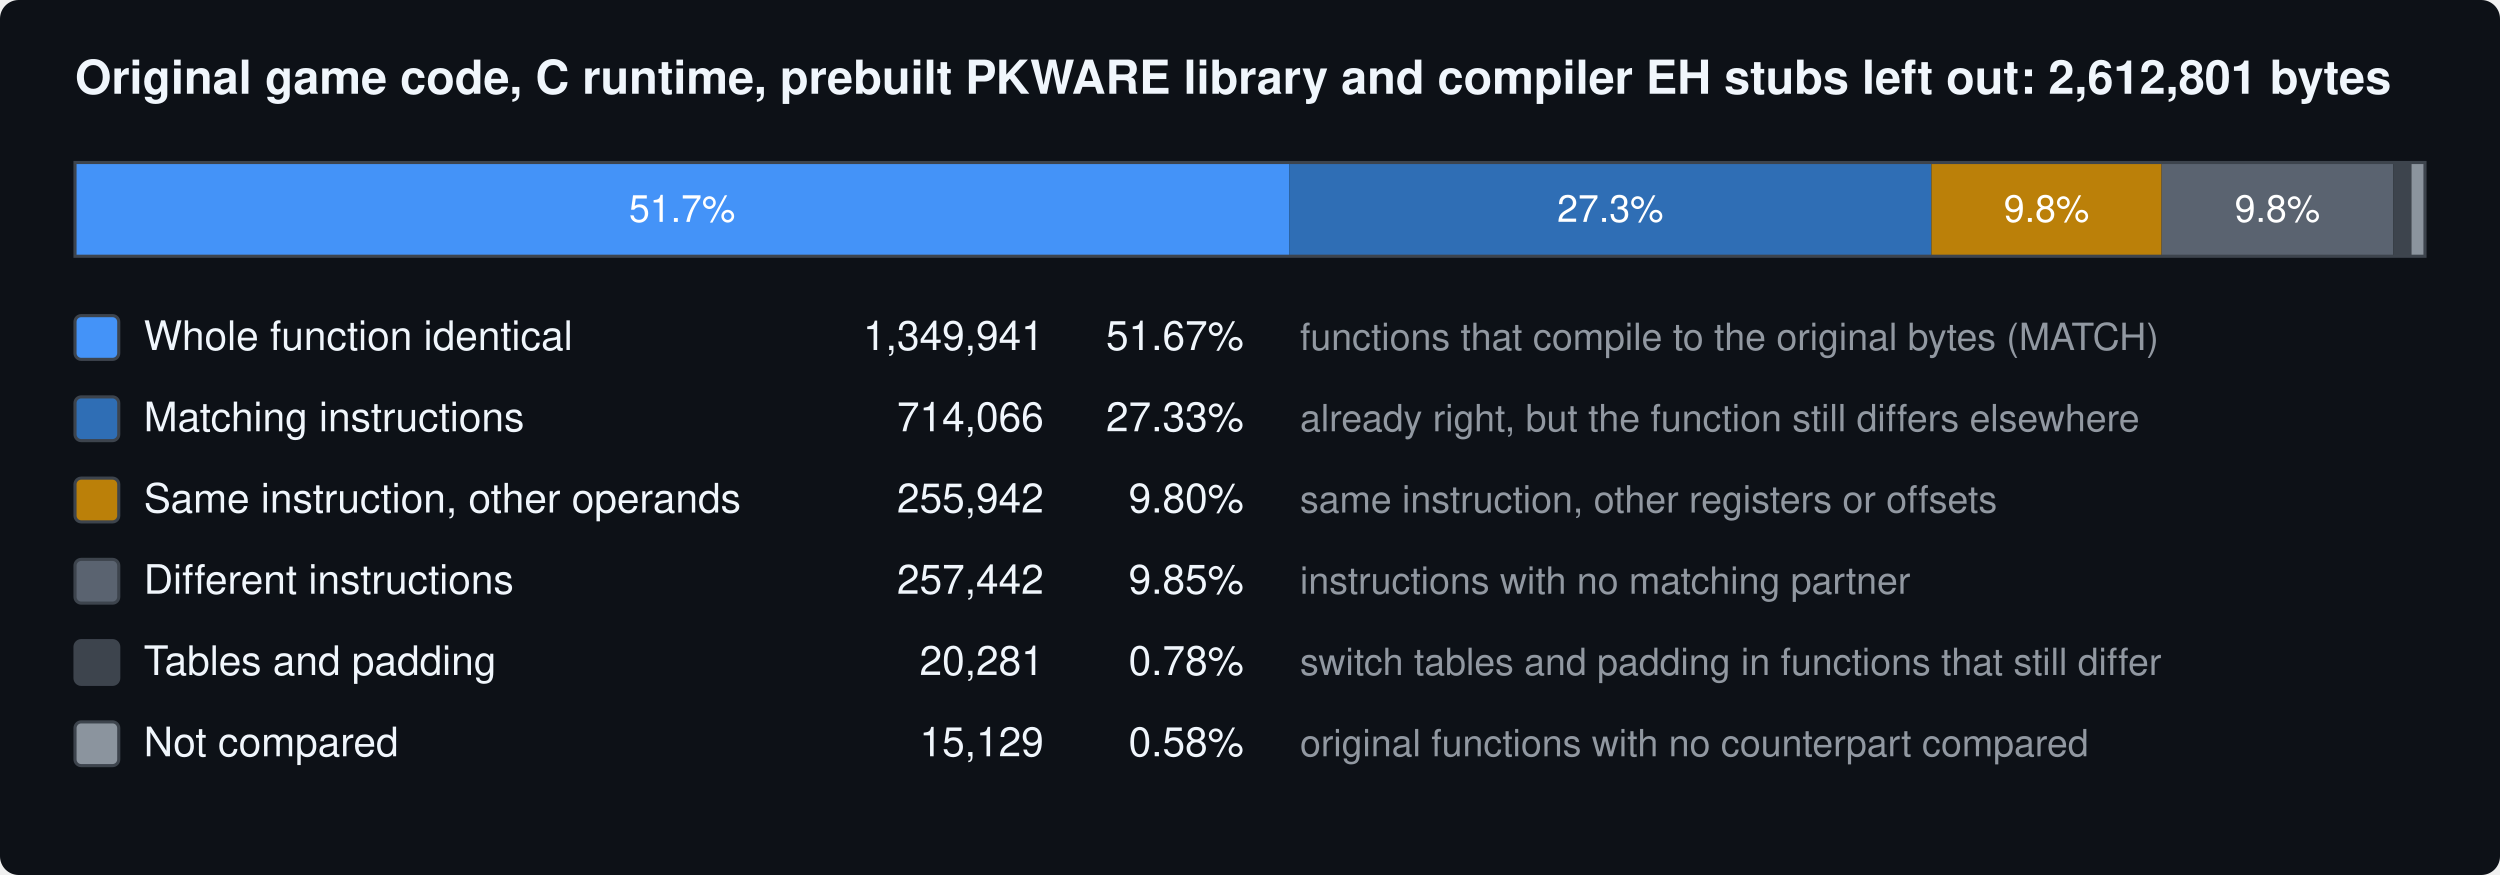
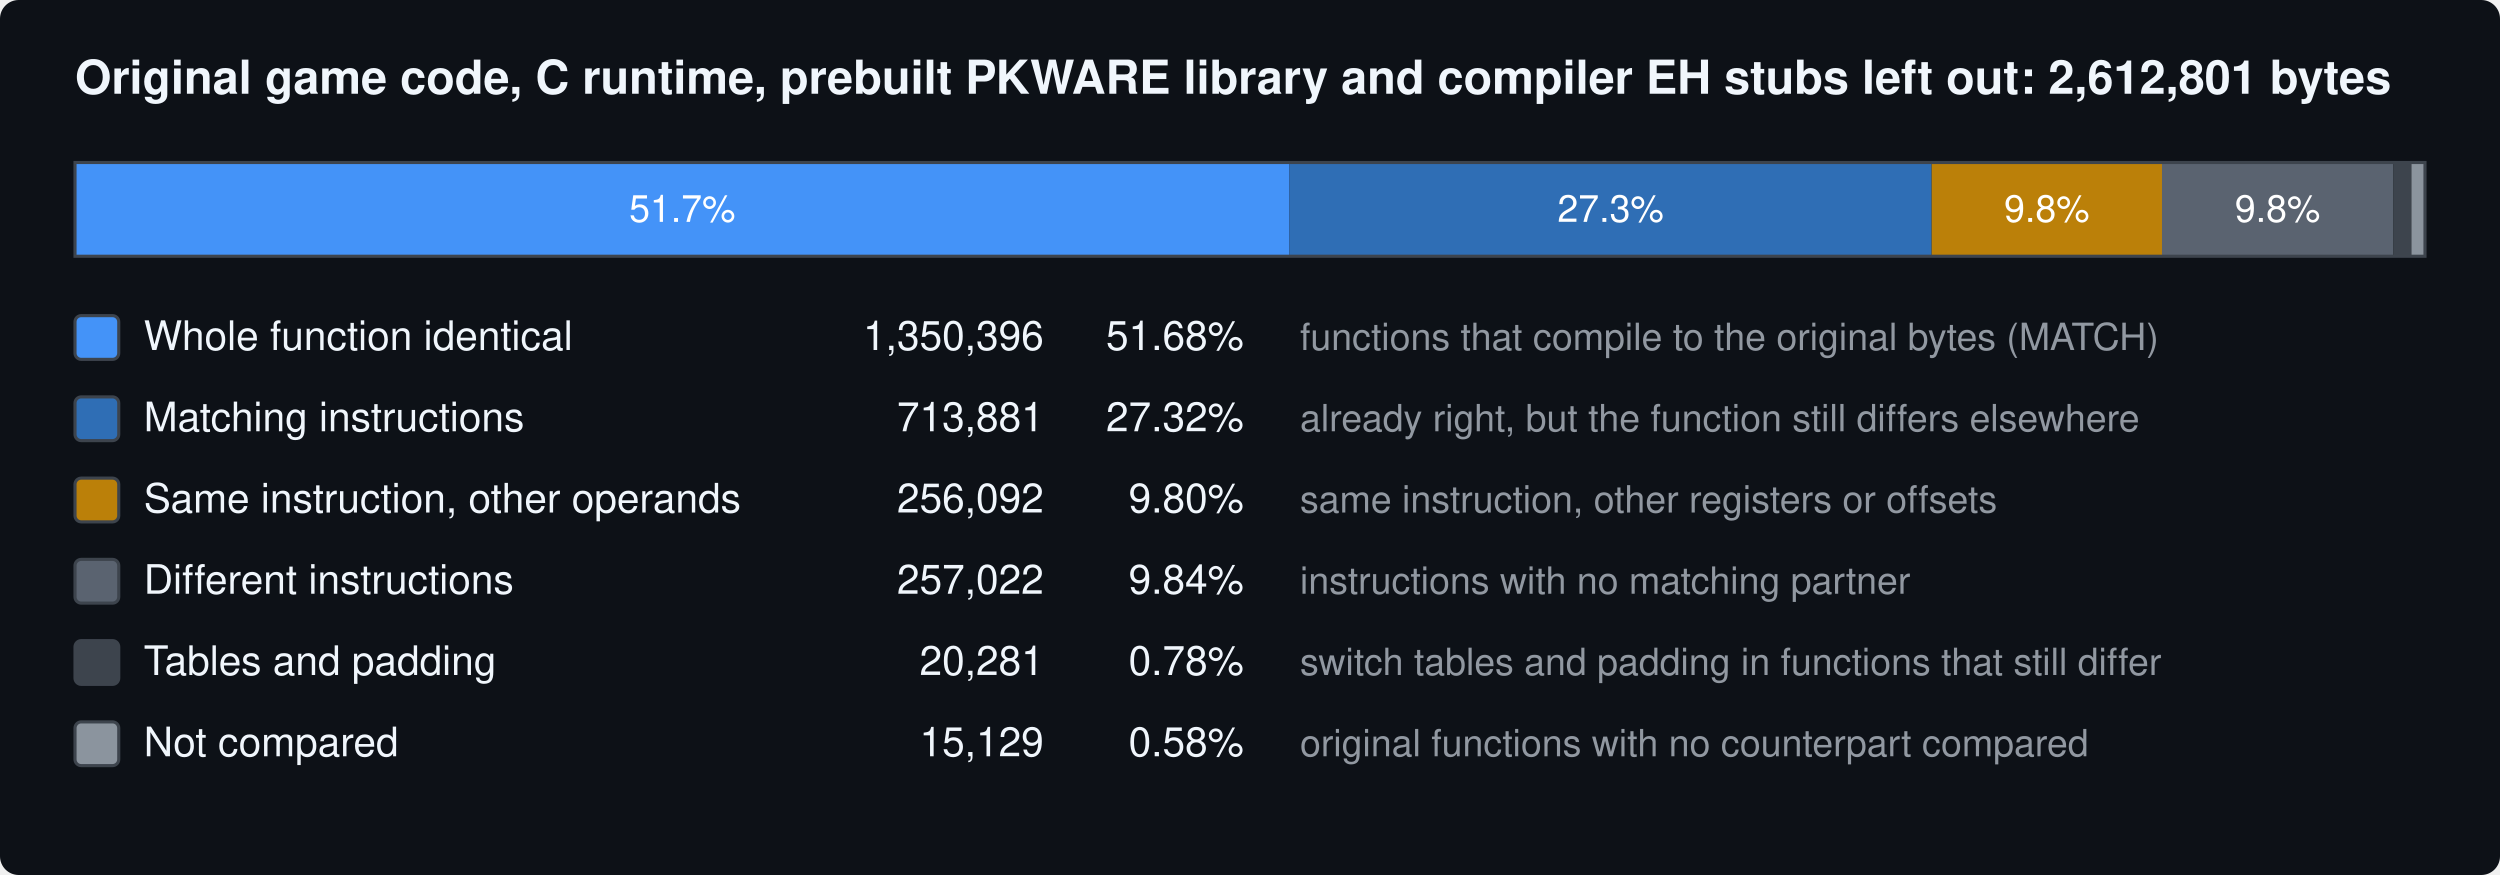
<svg xmlns="http://www.w3.org/2000/svg" width="800" height="280" viewBox="0 0 800 280" font-family="system-ui, -apple-system, Segoe UI, Helvetica, Arial, sans-serif">
  <rect width="800" height="280" rx="6" fill="#0d1117" />
  <text x="24" y="30" font-size="15" font-weight="600" fill="#f0f6fc">Original game code, C runtime, prebuilt PKWARE library and compiler EH stubs left out: 2,612,801 bytes</text>
-   <rect x="24.00" y="52" width="388.53" height="30" fill="#4493f8" />
-   <text x="218.27" y="71" font-size="12" text-anchor="middle" fill="#ffffff">51.7%</text>
-   <rect x="412.53" y="52" width="205.52" height="30" fill="#2f6eb5" />
-   <text x="515.29" y="71" font-size="12" text-anchor="middle" fill="#ffffff">27.3%</text>
-   <rect x="618.05" y="52" width="73.66" height="30" fill="#bb8009" />
-   <text x="654.88" y="71" font-size="12" text-anchor="middle" fill="#ffffff">9.8%</text>
-   <rect x="691.71" y="52" width="74.10" height="30" fill="#5a6370" />
-   <text x="728.76" y="71" font-size="12" text-anchor="middle" fill="#ffffff">9.8%</text>
+   <rect x="24.00" y="52" width="388.66" height="30" fill="#4493f8" />
+   <text x="218.33" y="71" font-size="12" text-anchor="middle" fill="#ffffff">51.7%</text>
+   <rect x="412.66" y="52" width="205.46" height="30" fill="#2f6eb5" />
+   <text x="515.39" y="71" font-size="12" text-anchor="middle" fill="#ffffff">27.3%</text>
+   <rect x="618.13" y="52" width="73.71" height="30" fill="#bb8009" />
+   <text x="654.98" y="71" font-size="12" text-anchor="middle" fill="#ffffff">9.8%</text>
+   <rect x="691.83" y="52" width="73.97" height="30" fill="#5a6370" />
+   <text x="728.82" y="71" font-size="12" text-anchor="middle" fill="#ffffff">9.8%</text>
  <rect x="765.81" y="52" width="5.84" height="30" fill="#3d444d" />
  <rect x="771.65" y="52" width="4.35" height="30" fill="#8b949e" />
  <rect x="24" y="52" width="752" height="30" fill="none" stroke="#3d444d" />
  <rect x="24" y="101" width="14" height="14" rx="2" fill="#4493f8" stroke="#3d444d" />
  <text x="46" y="112" font-size="13" fill="#f0f6fc">Whole function identical</text>
-   <text x="334" y="112" font-size="13" text-anchor="end" fill="#f0f6fc">1,349,941</text>
-   <text x="398" y="112" font-size="13" text-anchor="end" fill="#f0f6fc">51.67%</text>
+   <text x="334" y="112" font-size="13" text-anchor="end" fill="#f0f6fc">1,350,396</text>
+   <text x="398" y="112" font-size="13" text-anchor="end" fill="#f0f6fc">51.68%</text>
  <text x="416" y="112" font-size="12" fill="#9198a1">functions that compile to the original bytes (MATCH)</text>
  <rect x="24" y="127" width="14" height="14" rx="2" fill="#2f6eb5" stroke="#3d444d" />
  <text x="46" y="138" font-size="13" fill="#f0f6fc">Matching instructions</text>
-   <text x="334" y="138" font-size="13" text-anchor="end" fill="#f0f6fc">714,066</text>
-   <text x="398" y="138" font-size="13" text-anchor="end" fill="#f0f6fc">27.33%</text>
+   <text x="334" y="138" font-size="13" text-anchor="end" fill="#f0f6fc">713,881</text>
+   <text x="398" y="138" font-size="13" text-anchor="end" fill="#f0f6fc">27.32%</text>
  <text x="416" y="138" font-size="12" fill="#9198a1">already right, but the function still differs elsewhere</text>
  <rect x="24" y="153" width="14" height="14" rx="2" fill="#bb8009" stroke="#3d444d" />
  <text x="46" y="164" font-size="13" fill="#f0f6fc">Same instruction, other operands</text>
-   <text x="334" y="164" font-size="13" text-anchor="end" fill="#f0f6fc">255,942</text>
+   <text x="334" y="164" font-size="13" text-anchor="end" fill="#f0f6fc">256,092</text>
  <text x="398" y="164" font-size="13" text-anchor="end" fill="#f0f6fc">9.80%</text>
  <text x="416" y="164" font-size="12" fill="#9198a1">same instruction, other registers or offsets</text>
  <rect x="24" y="179" width="14" height="14" rx="2" fill="#5a6370" stroke="#3d444d" />
  <text x="46" y="190" font-size="13" fill="#f0f6fc">Different instructions</text>
-   <text x="334" y="190" font-size="13" text-anchor="end" fill="#f0f6fc">257,442</text>
-   <text x="398" y="190" font-size="13" text-anchor="end" fill="#f0f6fc">9.85%</text>
+   <text x="334" y="190" font-size="13" text-anchor="end" fill="#f0f6fc">257,022</text>
+   <text x="398" y="190" font-size="13" text-anchor="end" fill="#f0f6fc">9.84%</text>
  <text x="416" y="190" font-size="12" fill="#9198a1">instructions with no matching partner</text>
  <rect x="24" y="205" width="14" height="14" rx="2" fill="#3d444d" stroke="#3d444d" />
  <text x="46" y="216" font-size="13" fill="#f0f6fc">Tables and padding</text>
  <text x="334" y="216" font-size="13" text-anchor="end" fill="#f0f6fc">20,281</text>
  <text x="398" y="216" font-size="13" text-anchor="end" fill="#f0f6fc">0.78%</text>
  <text x="416" y="216" font-size="12" fill="#9198a1">switch tables and padding in functions that still differ</text>
  <rect x="24" y="231" width="14" height="14" rx="2" fill="#8b949e" stroke="#3d444d" />
  <text x="46" y="242" font-size="13" fill="#f0f6fc">Not compared</text>
  <text x="334" y="242" font-size="13" text-anchor="end" fill="#f0f6fc">15,129</text>
  <text x="398" y="242" font-size="13" text-anchor="end" fill="#f0f6fc">0.58%</text>
  <text x="416" y="242" font-size="12" fill="#9198a1">original functions with no counterpart compared</text>
</svg>
